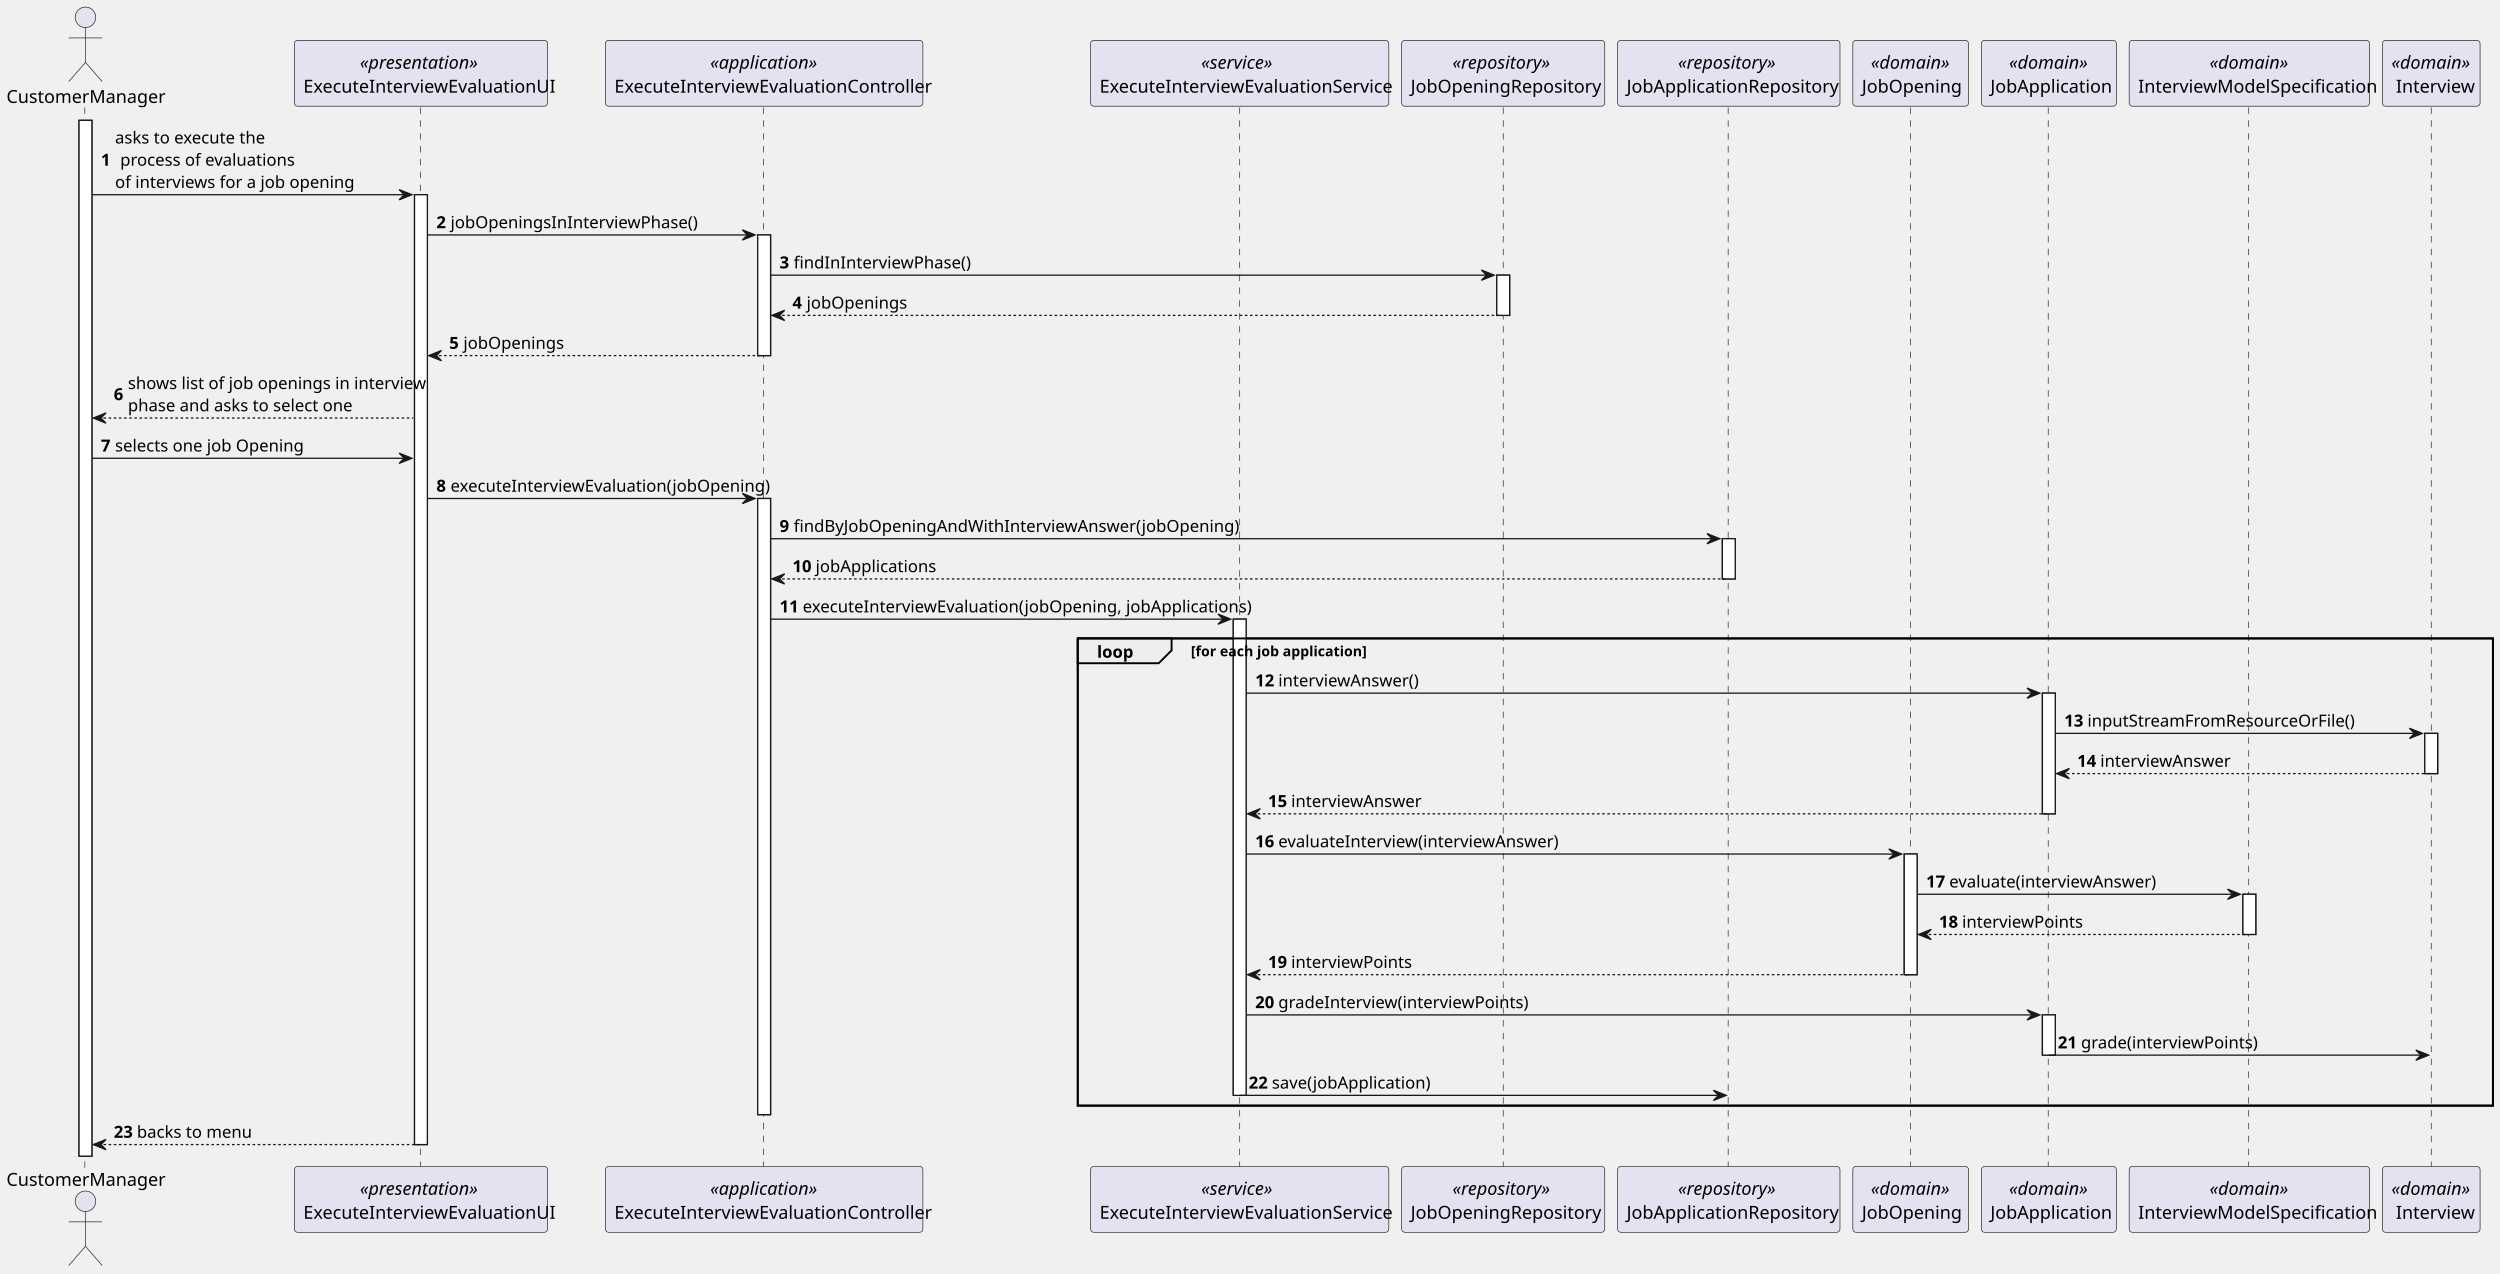
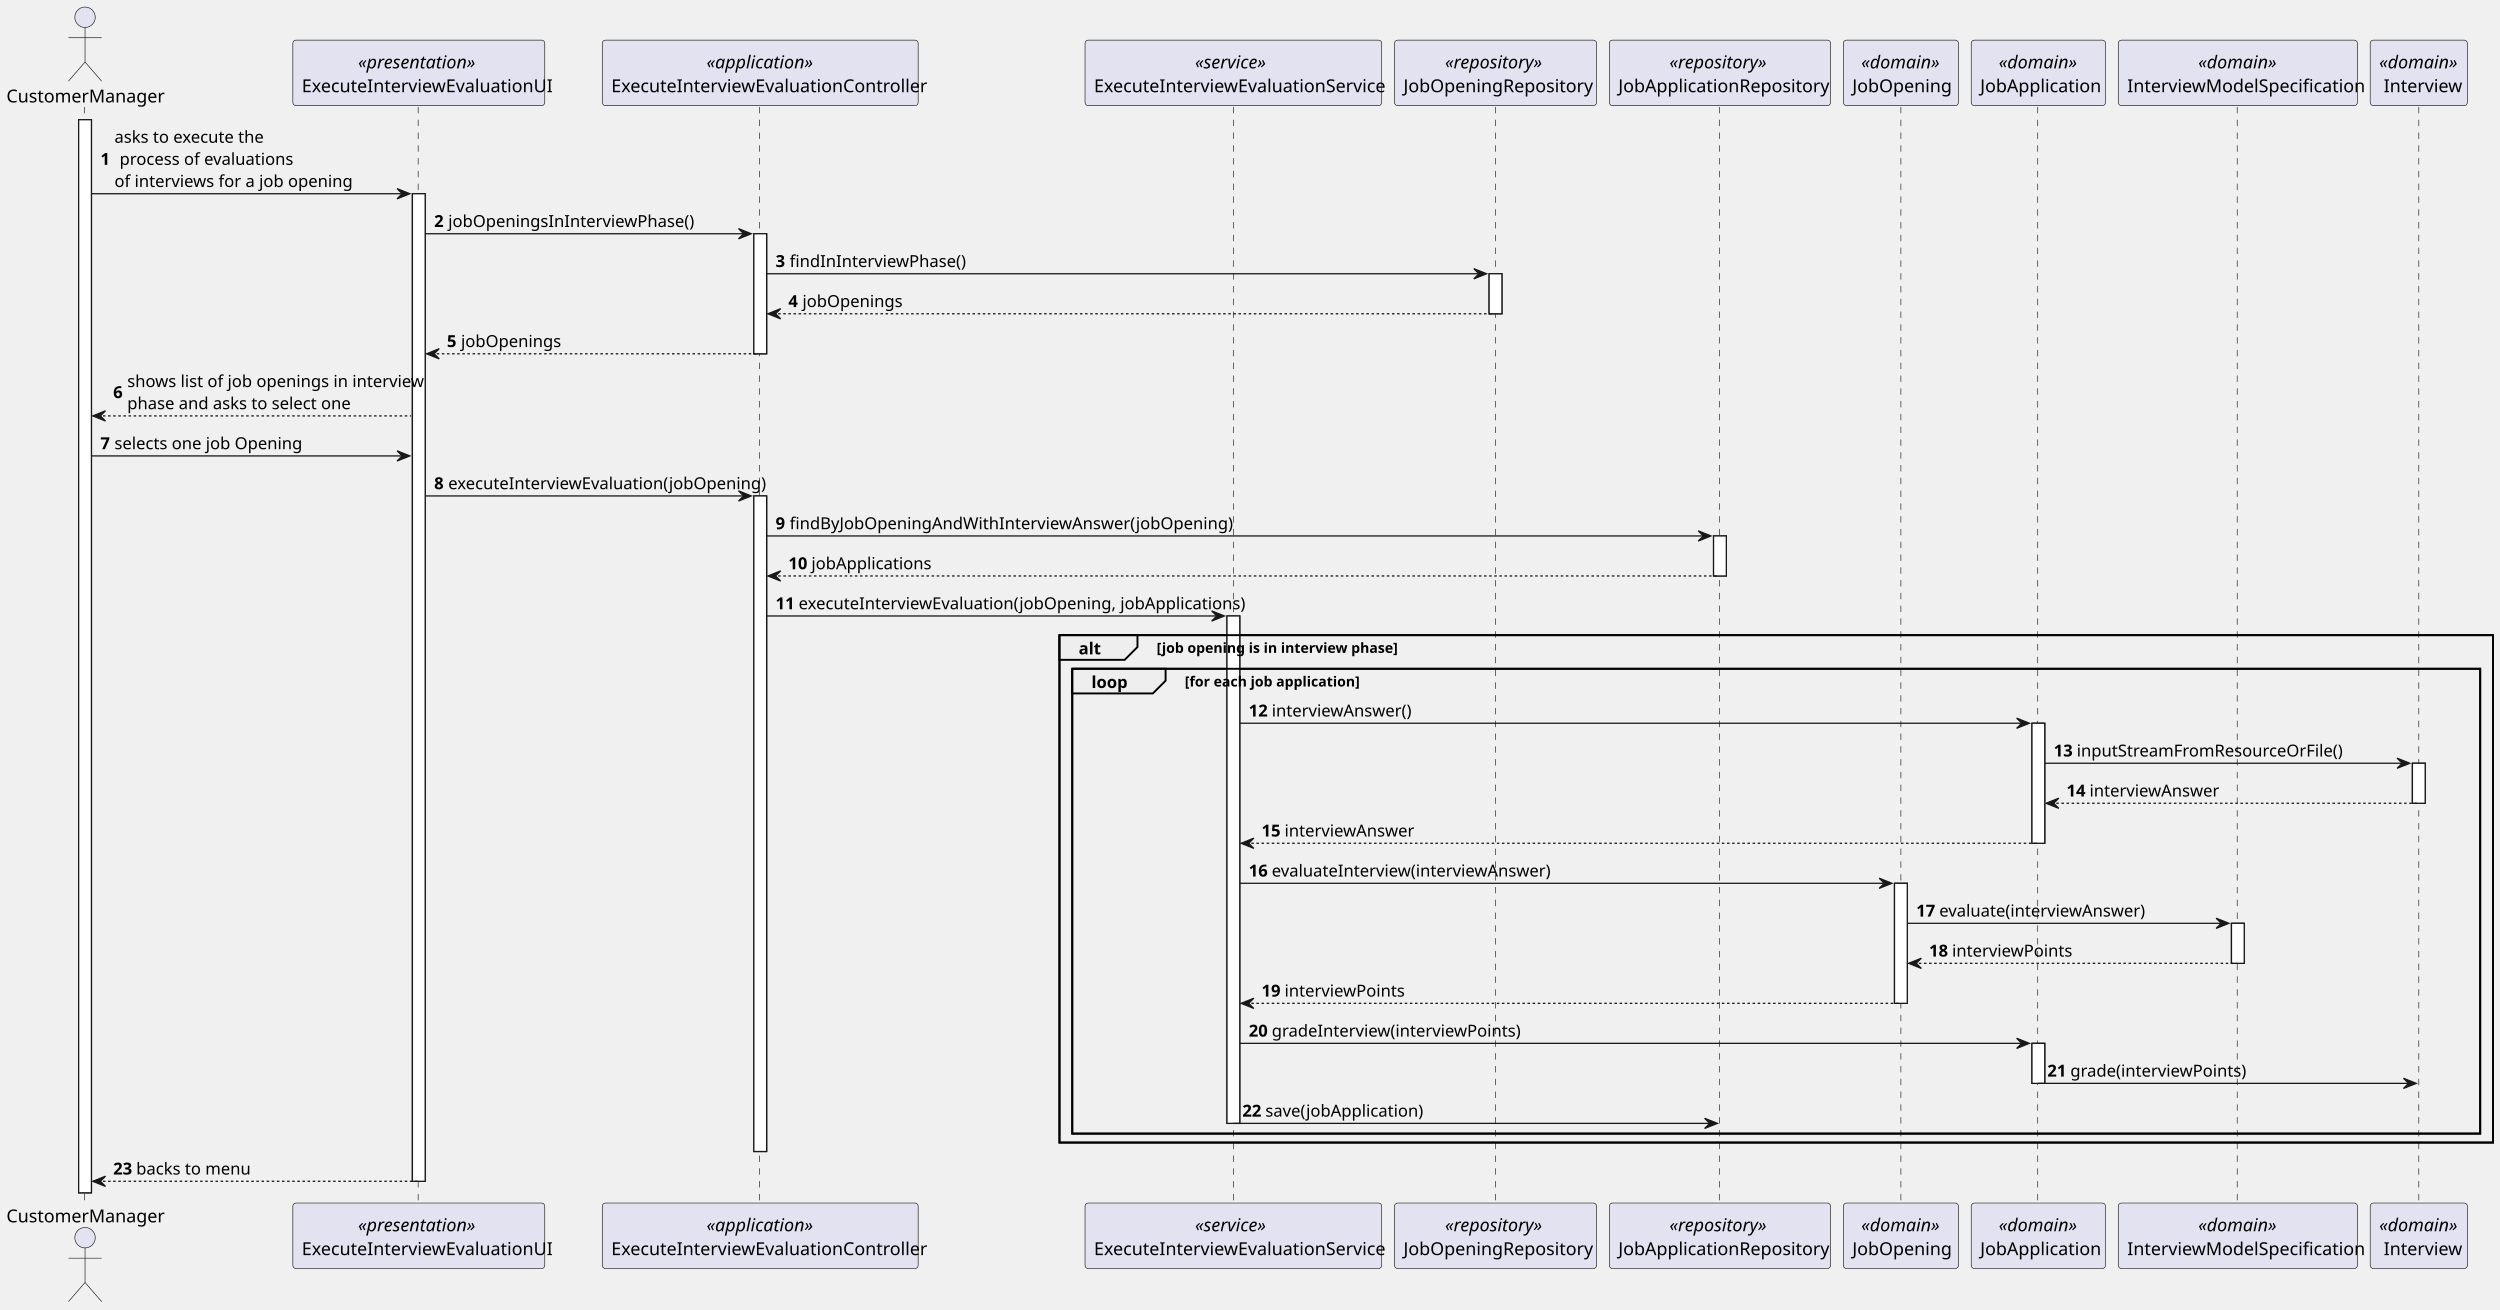
- <svg xmlns="http://www.w3.org/2000/svg" contentStyleType="text/css" height="991px" preserveAspectRatio="none" style="width:1945px;height:991px;background:#FFFFFF;" version="1.1" viewBox="0 0 1945 991" width="1945px" zoomAndPan="magnify">
+ <svg xmlns="http://www.w3.org/2000/svg" contentStyleType="text/css" height="1024px" preserveAspectRatio="none" style="width:1955px;height:1024px;background:#FFFFFF;" version="1.1" viewBox="0 0 1955 1024" width="1955px" zoomAndPan="magnify">
  <defs />
  <g>
-     <rect fill="#FFFFFF" height="805.857" style="stroke:#181818;stroke-width:1.0;" width="10" x="61.5" y="93.621" />
-     <rect fill="#FFFFFF" height="738.984" style="stroke:#181818;stroke-width:1.0;" width="10" x="322.5" y="151.494" />
+     <rect fill="#FFFFFF" height="839.148" style="stroke:#181818;stroke-width:1.0;" width="10" x="61.5" y="93.621" />
+     <rect fill="#FFFFFF" height="772.275" style="stroke:#181818;stroke-width:1.0;" width="10" x="322.5" y="151.494" />
    <rect fill="#FFFFFF" height="93.873" style="stroke:#181818;stroke-width:1.0;" width="10" x="589.5" y="182.785" />
-     <rect fill="#FFFFFF" height="479.365" style="stroke:#181818;stroke-width:1.0;" width="10" x="589.5" y="387.822" />
-     <rect fill="#FFFFFF" height="370.492" style="stroke:#181818;stroke-width:1.0;" width="10" x="959.5" y="481.695" />
+     <rect fill="#FFFFFF" height="512.656" style="stroke:#181818;stroke-width:1.0;" width="10" x="589.5" y="387.822" />
+     <rect fill="#FFFFFF" height="396.783" style="stroke:#181818;stroke-width:1.0;" width="10" x="959.5" y="481.695" />
    <rect fill="#FFFFFF" height="31.291" style="stroke:#181818;stroke-width:1.0;" width="10" x="1164.5" y="214.076" />
    <rect fill="#FFFFFF" height="31.291" style="stroke:#181818;stroke-width:1.0;" width="10" x="1340" y="419.113" />
-     <rect fill="#FFFFFF" height="93.873" style="stroke:#181818;stroke-width:1.0;" width="10" x="1481.5" y="664.441" />
-     <rect fill="#FFFFFF" height="93.873" style="stroke:#181818;stroke-width:1.0;" width="10" x="1589" y="539.277" />
-     <rect fill="#FFFFFF" height="31.291" style="stroke:#181818;stroke-width:1.0;" width="10" x="1589" y="789.606" />
-     <rect fill="#FFFFFF" height="31.291" style="stroke:#181818;stroke-width:1.0;" width="10" x="1745" y="695.732" />
-     <rect fill="#FFFFFF" height="31.291" style="stroke:#181818;stroke-width:1.0;" width="10" x="1886.5" y="570.568" />
-     <rect fill="none" height="363.492" style="stroke:#000000;stroke-width:1.5;" width="1101" x="838.5" y="496.695" />
-     <line style="stroke:#181818;stroke-width:0.5;stroke-dasharray:5.0,5.0;" x1="66" x2="66" y1="83.621" y2="908.479" />
-     <line style="stroke:#181818;stroke-width:0.5;stroke-dasharray:5.0,5.0;" x1="327" x2="327" y1="83.621" y2="908.479" />
-     <line style="stroke:#181818;stroke-width:0.5;stroke-dasharray:5.0,5.0;" x1="594" x2="594" y1="83.621" y2="908.479" />
-     <line style="stroke:#181818;stroke-width:0.5;stroke-dasharray:5.0,5.0;" x1="964.5" x2="964.5" y1="83.621" y2="908.479" />
-     <line style="stroke:#181818;stroke-width:0.5;stroke-dasharray:5.0,5.0;" x1="1169.5" x2="1169.5" y1="83.621" y2="908.479" />
-     <line style="stroke:#181818;stroke-width:0.5;stroke-dasharray:5.0,5.0;" x1="1344.5" x2="1344.5" y1="83.621" y2="908.479" />
-     <line style="stroke:#181818;stroke-width:0.5;stroke-dasharray:5.0,5.0;" x1="1486.5" x2="1486.5" y1="83.621" y2="908.479" />
-     <line style="stroke:#181818;stroke-width:0.5;stroke-dasharray:5.0,5.0;" x1="1593.5" x2="1593.5" y1="83.621" y2="908.479" />
-     <line style="stroke:#181818;stroke-width:0.5;stroke-dasharray:5.0,5.0;" x1="1749.5" x2="1749.5" y1="83.621" y2="908.479" />
-     <line style="stroke:#181818;stroke-width:0.5;stroke-dasharray:5.0,5.0;" x1="1891.5" x2="1891.5" y1="83.621" y2="908.479" />
+     <rect fill="#FFFFFF" height="93.873" style="stroke:#181818;stroke-width:1.0;" width="10" x="1481.5" y="690.732" />
+     <rect fill="#FFFFFF" height="93.873" style="stroke:#181818;stroke-width:1.0;" width="10" x="1589" y="565.568" />
+     <rect fill="#FFFFFF" height="31.291" style="stroke:#181818;stroke-width:1.0;" width="10" x="1589" y="815.896" />
+     <rect fill="#FFFFFF" height="31.291" style="stroke:#181818;stroke-width:1.0;" width="10" x="1745" y="722.023" />
+     <rect fill="#FFFFFF" height="31.291" style="stroke:#181818;stroke-width:1.0;" width="10" x="1886.5" y="596.859" />
+     <rect fill="none" height="396.783" style="stroke:#000000;stroke-width:1.5;" width="1121" x="828.5" y="496.695" />
+     <rect fill="none" height="363.492" style="stroke:#000000;stroke-width:1.5;" width="1101" x="838.5" y="522.986" />
+     <line style="stroke:#181818;stroke-width:0.5;stroke-dasharray:5.0,5.0;" x1="66" x2="66" y1="83.621" y2="941.769" />
+     <line style="stroke:#181818;stroke-width:0.5;stroke-dasharray:5.0,5.0;" x1="327" x2="327" y1="83.621" y2="941.769" />
+     <line style="stroke:#181818;stroke-width:0.5;stroke-dasharray:5.0,5.0;" x1="594" x2="594" y1="83.621" y2="941.769" />
+     <line style="stroke:#181818;stroke-width:0.5;stroke-dasharray:5.0,5.0;" x1="964.5" x2="964.5" y1="83.621" y2="941.769" />
+     <line style="stroke:#181818;stroke-width:0.5;stroke-dasharray:5.0,5.0;" x1="1169.5" x2="1169.5" y1="83.621" y2="941.769" />
+     <line style="stroke:#181818;stroke-width:0.5;stroke-dasharray:5.0,5.0;" x1="1344.5" x2="1344.5" y1="83.621" y2="941.769" />
+     <line style="stroke:#181818;stroke-width:0.5;stroke-dasharray:5.0,5.0;" x1="1486.5" x2="1486.5" y1="83.621" y2="941.769" />
+     <line style="stroke:#181818;stroke-width:0.5;stroke-dasharray:5.0,5.0;" x1="1593.5" x2="1593.5" y1="83.621" y2="941.769" />
+     <line style="stroke:#181818;stroke-width:0.5;stroke-dasharray:5.0,5.0;" x1="1749.5" x2="1749.5" y1="83.621" y2="941.769" />
+     <line style="stroke:#181818;stroke-width:0.5;stroke-dasharray:5.0,5.0;" x1="1891.5" x2="1891.5" y1="83.621" y2="941.769" />
    <text fill="#000000" font-family="sans-serif" font-size="14" lengthAdjust="spacing" textLength="117" x="5" y="80.107">CustomerManager</text>
    <ellipse cx="66.5" cy="13.5" fill="#E2E2F0" rx="8" ry="8" style="stroke:#181818;stroke-width:0.5;" />
    <path d="M66.5,21.5 L66.5,48.5 M53.5,29.5 L79.5,29.5 M66.5,48.5 L53.5,63.5 M66.5,48.5 L79.5,63.5 " fill="none" style="stroke:#181818;stroke-width:0.5;" />
-     <text fill="#000000" font-family="sans-serif" font-size="14" lengthAdjust="spacing" textLength="117" x="5" y="922.586">CustomerManager</text>
-     <ellipse cx="66.5" cy="934.6" fill="#E2E2F0" rx="8" ry="8" style="stroke:#181818;stroke-width:0.5;" />
-     <path d="M66.5,942.6 L66.5,969.6 M53.5,950.6 L79.5,950.6 M66.5,969.6 L53.5,984.6 M66.5,969.6 L79.5,984.6 " fill="none" style="stroke:#181818;stroke-width:0.5;" />
+     <text fill="#000000" font-family="sans-serif" font-size="14" lengthAdjust="spacing" textLength="117" x="5" y="955.877">CustomerManager</text>
+     <ellipse cx="66.5" cy="967.891" fill="#E2E2F0" rx="8" ry="8" style="stroke:#181818;stroke-width:0.5;" />
+     <path d="M66.5,975.891 L66.5,1002.891 M53.5,983.891 L79.5,983.891 M66.5,1002.891 L53.5,1017.891 M66.5,1002.891 L79.5,1017.891 " fill="none" style="stroke:#181818;stroke-width:0.5;" />
    <rect fill="#E2E2F0" height="51.242" rx="2.5" ry="2.5" style="stroke:#181818;stroke-width:0.5;" width="197" x="229" y="31.379" />
    <text fill="#000000" font-family="sans-serif" font-size="14" font-style="italic" lengthAdjust="spacing" textLength="95" x="280" y="53.486">«presentation»</text>
    <text fill="#000000" font-family="sans-serif" font-size="14" lengthAdjust="spacing" textLength="183" x="236" y="72.107">ExecuteInterviewEvaluationUI</text>
-     <rect fill="#E2E2F0" height="51.242" rx="2.5" ry="2.5" style="stroke:#181818;stroke-width:0.5;" width="197" x="229" y="907.479" />
-     <text fill="#000000" font-family="sans-serif" font-size="14" font-style="italic" lengthAdjust="spacing" textLength="95" x="280" y="929.586">«presentation»</text>
-     <text fill="#000000" font-family="sans-serif" font-size="14" lengthAdjust="spacing" textLength="183" x="236" y="948.207">ExecuteInterviewEvaluationUI</text>
+     <rect fill="#E2E2F0" height="51.242" rx="2.5" ry="2.5" style="stroke:#181818;stroke-width:0.5;" width="197" x="229" y="940.769" />
+     <text fill="#000000" font-family="sans-serif" font-size="14" font-style="italic" lengthAdjust="spacing" textLength="95" x="280" y="962.877">«presentation»</text>
+     <text fill="#000000" font-family="sans-serif" font-size="14" lengthAdjust="spacing" textLength="183" x="236" y="981.498">ExecuteInterviewEvaluationUI</text>
    <rect fill="#E2E2F0" height="51.242" rx="2.5" ry="2.5" style="stroke:#181818;stroke-width:0.5;" width="247" x="471" y="31.379" />
    <text fill="#000000" font-family="sans-serif" font-size="14" font-style="italic" lengthAdjust="spacing" textLength="84" x="552.5" y="53.486">«application»</text>
    <text fill="#000000" font-family="sans-serif" font-size="14" lengthAdjust="spacing" textLength="233" x="478" y="72.107">ExecuteInterviewEvaluationController</text>
-     <rect fill="#E2E2F0" height="51.242" rx="2.5" ry="2.5" style="stroke:#181818;stroke-width:0.5;" width="247" x="471" y="907.479" />
-     <text fill="#000000" font-family="sans-serif" font-size="14" font-style="italic" lengthAdjust="spacing" textLength="84" x="552.5" y="929.586">«application»</text>
-     <text fill="#000000" font-family="sans-serif" font-size="14" lengthAdjust="spacing" textLength="233" x="478" y="948.207">ExecuteInterviewEvaluationController</text>
+     <rect fill="#E2E2F0" height="51.242" rx="2.5" ry="2.5" style="stroke:#181818;stroke-width:0.5;" width="247" x="471" y="940.769" />
+     <text fill="#000000" font-family="sans-serif" font-size="14" font-style="italic" lengthAdjust="spacing" textLength="84" x="552.5" y="962.877">«application»</text>
+     <text fill="#000000" font-family="sans-serif" font-size="14" lengthAdjust="spacing" textLength="233" x="478" y="981.498">ExecuteInterviewEvaluationController</text>
    <rect fill="#E2E2F0" height="51.242" rx="2.5" ry="2.5" style="stroke:#181818;stroke-width:0.5;" width="232" x="848.5" y="31.379" />
    <text fill="#000000" font-family="sans-serif" font-size="14" font-style="italic" lengthAdjust="spacing" textLength="60" x="934.5" y="53.486">«service»</text>
    <text fill="#000000" font-family="sans-serif" font-size="14" lengthAdjust="spacing" textLength="218" x="855.5" y="72.107">ExecuteInterviewEvaluationService</text>
-     <rect fill="#E2E2F0" height="51.242" rx="2.5" ry="2.5" style="stroke:#181818;stroke-width:0.5;" width="232" x="848.5" y="907.479" />
-     <text fill="#000000" font-family="sans-serif" font-size="14" font-style="italic" lengthAdjust="spacing" textLength="60" x="934.5" y="929.586">«service»</text>
-     <text fill="#000000" font-family="sans-serif" font-size="14" lengthAdjust="spacing" textLength="218" x="855.5" y="948.207">ExecuteInterviewEvaluationService</text>
+     <rect fill="#E2E2F0" height="51.242" rx="2.5" ry="2.5" style="stroke:#181818;stroke-width:0.5;" width="232" x="848.5" y="940.769" />
+     <text fill="#000000" font-family="sans-serif" font-size="14" font-style="italic" lengthAdjust="spacing" textLength="60" x="934.5" y="962.877">«service»</text>
+     <text fill="#000000" font-family="sans-serif" font-size="14" lengthAdjust="spacing" textLength="218" x="855.5" y="981.498">ExecuteInterviewEvaluationService</text>
    <rect fill="#E2E2F0" height="51.242" rx="2.5" ry="2.5" style="stroke:#181818;stroke-width:0.5;" width="158" x="1090.5" y="31.379" />
    <text fill="#000000" font-family="sans-serif" font-size="14" font-style="italic" lengthAdjust="spacing" textLength="79" x="1130" y="53.486">«repository»</text>
    <text fill="#000000" font-family="sans-serif" font-size="14" lengthAdjust="spacing" textLength="144" x="1097.5" y="72.107">JobOpeningRepository</text>
-     <rect fill="#E2E2F0" height="51.242" rx="2.5" ry="2.5" style="stroke:#181818;stroke-width:0.5;" width="158" x="1090.5" y="907.479" />
-     <text fill="#000000" font-family="sans-serif" font-size="14" font-style="italic" lengthAdjust="spacing" textLength="79" x="1130" y="929.586">«repository»</text>
-     <text fill="#000000" font-family="sans-serif" font-size="14" lengthAdjust="spacing" textLength="144" x="1097.5" y="948.207">JobOpeningRepository</text>
+     <rect fill="#E2E2F0" height="51.242" rx="2.5" ry="2.5" style="stroke:#181818;stroke-width:0.5;" width="158" x="1090.5" y="940.769" />
+     <text fill="#000000" font-family="sans-serif" font-size="14" font-style="italic" lengthAdjust="spacing" textLength="79" x="1130" y="962.877">«repository»</text>
+     <text fill="#000000" font-family="sans-serif" font-size="14" lengthAdjust="spacing" textLength="144" x="1097.5" y="981.498">JobOpeningRepository</text>
    <rect fill="#E2E2F0" height="51.242" rx="2.5" ry="2.5" style="stroke:#181818;stroke-width:0.5;" width="173" x="1258.5" y="31.379" />
    <text fill="#000000" font-family="sans-serif" font-size="14" font-style="italic" lengthAdjust="spacing" textLength="79" x="1305.5" y="53.486">«repository»</text>
    <text fill="#000000" font-family="sans-serif" font-size="14" lengthAdjust="spacing" textLength="159" x="1265.5" y="72.107">JobApplicationRepository</text>
-     <rect fill="#E2E2F0" height="51.242" rx="2.5" ry="2.5" style="stroke:#181818;stroke-width:0.5;" width="173" x="1258.5" y="907.479" />
-     <text fill="#000000" font-family="sans-serif" font-size="14" font-style="italic" lengthAdjust="spacing" textLength="79" x="1305.5" y="929.586">«repository»</text>
-     <text fill="#000000" font-family="sans-serif" font-size="14" lengthAdjust="spacing" textLength="159" x="1265.5" y="948.207">JobApplicationRepository</text>
+     <rect fill="#E2E2F0" height="51.242" rx="2.5" ry="2.5" style="stroke:#181818;stroke-width:0.5;" width="173" x="1258.5" y="940.769" />
+     <text fill="#000000" font-family="sans-serif" font-size="14" font-style="italic" lengthAdjust="spacing" textLength="79" x="1305.5" y="962.877">«repository»</text>
+     <text fill="#000000" font-family="sans-serif" font-size="14" lengthAdjust="spacing" textLength="159" x="1265.5" y="981.498">JobApplicationRepository</text>
    <rect fill="#E2E2F0" height="51.242" rx="2.5" ry="2.5" style="stroke:#181818;stroke-width:0.5;" width="90" x="1441.5" y="31.379" />
    <text fill="#000000" font-family="sans-serif" font-size="14" font-style="italic" lengthAdjust="spacing" textLength="62" x="1455.5" y="53.486">«domain»</text>
    <text fill="#000000" font-family="sans-serif" font-size="14" lengthAdjust="spacing" textLength="76" x="1448.5" y="72.107">JobOpening</text>
-     <rect fill="#E2E2F0" height="51.242" rx="2.5" ry="2.5" style="stroke:#181818;stroke-width:0.5;" width="90" x="1441.5" y="907.479" />
-     <text fill="#000000" font-family="sans-serif" font-size="14" font-style="italic" lengthAdjust="spacing" textLength="62" x="1455.5" y="929.586">«domain»</text>
-     <text fill="#000000" font-family="sans-serif" font-size="14" lengthAdjust="spacing" textLength="76" x="1448.5" y="948.207">JobOpening</text>
+     <rect fill="#E2E2F0" height="51.242" rx="2.5" ry="2.5" style="stroke:#181818;stroke-width:0.5;" width="90" x="1441.5" y="940.769" />
+     <text fill="#000000" font-family="sans-serif" font-size="14" font-style="italic" lengthAdjust="spacing" textLength="62" x="1455.5" y="962.877">«domain»</text>
+     <text fill="#000000" font-family="sans-serif" font-size="14" lengthAdjust="spacing" textLength="76" x="1448.5" y="981.498">JobOpening</text>
    <rect fill="#E2E2F0" height="51.242" rx="2.5" ry="2.5" style="stroke:#181818;stroke-width:0.5;" width="105" x="1541.5" y="31.379" />
    <text fill="#000000" font-family="sans-serif" font-size="14" font-style="italic" lengthAdjust="spacing" textLength="62" x="1563" y="53.486">«domain»</text>
    <text fill="#000000" font-family="sans-serif" font-size="14" lengthAdjust="spacing" textLength="91" x="1548.5" y="72.107">JobApplication</text>
-     <rect fill="#E2E2F0" height="51.242" rx="2.5" ry="2.5" style="stroke:#181818;stroke-width:0.5;" width="105" x="1541.5" y="907.479" />
-     <text fill="#000000" font-family="sans-serif" font-size="14" font-style="italic" lengthAdjust="spacing" textLength="62" x="1563" y="929.586">«domain»</text>
-     <text fill="#000000" font-family="sans-serif" font-size="14" lengthAdjust="spacing" textLength="91" x="1548.5" y="948.207">JobApplication</text>
+     <rect fill="#E2E2F0" height="51.242" rx="2.5" ry="2.5" style="stroke:#181818;stroke-width:0.5;" width="105" x="1541.5" y="940.769" />
+     <text fill="#000000" font-family="sans-serif" font-size="14" font-style="italic" lengthAdjust="spacing" textLength="62" x="1563" y="962.877">«domain»</text>
+     <text fill="#000000" font-family="sans-serif" font-size="14" lengthAdjust="spacing" textLength="91" x="1548.5" y="981.498">JobApplication</text>
    <rect fill="#E2E2F0" height="51.242" rx="2.5" ry="2.5" style="stroke:#181818;stroke-width:0.5;" width="187" x="1656.5" y="31.379" />
    <text fill="#000000" font-family="sans-serif" font-size="14" font-style="italic" lengthAdjust="spacing" textLength="62" x="1719" y="53.486">«domain»</text>
    <text fill="#000000" font-family="sans-serif" font-size="14" lengthAdjust="spacing" textLength="173" x="1663.5" y="72.107">InterviewModelSpecification</text>
-     <rect fill="#E2E2F0" height="51.242" rx="2.5" ry="2.5" style="stroke:#181818;stroke-width:0.5;" width="187" x="1656.5" y="907.479" />
-     <text fill="#000000" font-family="sans-serif" font-size="14" font-style="italic" lengthAdjust="spacing" textLength="62" x="1719" y="929.586">«domain»</text>
-     <text fill="#000000" font-family="sans-serif" font-size="14" lengthAdjust="spacing" textLength="173" x="1663.5" y="948.207">InterviewModelSpecification</text>
+     <rect fill="#E2E2F0" height="51.242" rx="2.5" ry="2.5" style="stroke:#181818;stroke-width:0.5;" width="187" x="1656.5" y="940.769" />
+     <text fill="#000000" font-family="sans-serif" font-size="14" font-style="italic" lengthAdjust="spacing" textLength="62" x="1719" y="962.877">«domain»</text>
+     <text fill="#000000" font-family="sans-serif" font-size="14" lengthAdjust="spacing" textLength="173" x="1663.5" y="981.498">InterviewModelSpecification</text>
    <rect fill="#E2E2F0" height="51.242" rx="2.5" ry="2.5" style="stroke:#181818;stroke-width:0.5;" width="76" x="1853.5" y="31.379" />
    <text fill="#000000" font-family="sans-serif" font-size="14" font-style="italic" lengthAdjust="spacing" textLength="62" x="1860.5" y="53.486">«domain»</text>
    <text fill="#000000" font-family="sans-serif" font-size="14" lengthAdjust="spacing" textLength="55" x="1864" y="72.107">Interview</text>
-     <rect fill="#E2E2F0" height="51.242" rx="2.5" ry="2.5" style="stroke:#181818;stroke-width:0.5;" width="76" x="1853.5" y="907.479" />
-     <text fill="#000000" font-family="sans-serif" font-size="14" font-style="italic" lengthAdjust="spacing" textLength="62" x="1860.5" y="929.586">«domain»</text>
-     <text fill="#000000" font-family="sans-serif" font-size="14" lengthAdjust="spacing" textLength="55" x="1864" y="948.207">Interview</text>
-     <rect fill="#FFFFFF" height="805.857" style="stroke:#181818;stroke-width:1.0;" width="10" x="61.5" y="93.621" />
-     <rect fill="#FFFFFF" height="738.984" style="stroke:#181818;stroke-width:1.0;" width="10" x="322.5" y="151.494" />
+     <rect fill="#E2E2F0" height="51.242" rx="2.5" ry="2.5" style="stroke:#181818;stroke-width:0.5;" width="76" x="1853.5" y="940.769" />
+     <text fill="#000000" font-family="sans-serif" font-size="14" font-style="italic" lengthAdjust="spacing" textLength="62" x="1860.5" y="962.877">«domain»</text>
+     <text fill="#000000" font-family="sans-serif" font-size="14" lengthAdjust="spacing" textLength="55" x="1864" y="981.498">Interview</text>
+     <rect fill="#FFFFFF" height="839.148" style="stroke:#181818;stroke-width:1.0;" width="10" x="61.5" y="93.621" />
+     <rect fill="#FFFFFF" height="772.275" style="stroke:#181818;stroke-width:1.0;" width="10" x="322.5" y="151.494" />
    <rect fill="#FFFFFF" height="93.873" style="stroke:#181818;stroke-width:1.0;" width="10" x="589.5" y="182.785" />
-     <rect fill="#FFFFFF" height="479.365" style="stroke:#181818;stroke-width:1.0;" width="10" x="589.5" y="387.822" />
-     <rect fill="#FFFFFF" height="370.492" style="stroke:#181818;stroke-width:1.0;" width="10" x="959.5" y="481.695" />
+     <rect fill="#FFFFFF" height="512.656" style="stroke:#181818;stroke-width:1.0;" width="10" x="589.5" y="387.822" />
+     <rect fill="#FFFFFF" height="396.783" style="stroke:#181818;stroke-width:1.0;" width="10" x="959.5" y="481.695" />
    <rect fill="#FFFFFF" height="31.291" style="stroke:#181818;stroke-width:1.0;" width="10" x="1164.5" y="214.076" />
    <rect fill="#FFFFFF" height="31.291" style="stroke:#181818;stroke-width:1.0;" width="10" x="1340" y="419.113" />
-     <rect fill="#FFFFFF" height="93.873" style="stroke:#181818;stroke-width:1.0;" width="10" x="1481.5" y="664.441" />
-     <rect fill="#FFFFFF" height="93.873" style="stroke:#181818;stroke-width:1.0;" width="10" x="1589" y="539.277" />
-     <rect fill="#FFFFFF" height="31.291" style="stroke:#181818;stroke-width:1.0;" width="10" x="1589" y="789.606" />
-     <rect fill="#FFFFFF" height="31.291" style="stroke:#181818;stroke-width:1.0;" width="10" x="1745" y="695.732" />
-     <rect fill="#FFFFFF" height="31.291" style="stroke:#181818;stroke-width:1.0;" width="10" x="1886.5" y="570.568" />
+     <rect fill="#FFFFFF" height="93.873" style="stroke:#181818;stroke-width:1.0;" width="10" x="1481.5" y="690.732" />
+     <rect fill="#FFFFFF" height="93.873" style="stroke:#181818;stroke-width:1.0;" width="10" x="1589" y="565.568" />
+     <rect fill="#FFFFFF" height="31.291" style="stroke:#181818;stroke-width:1.0;" width="10" x="1589" y="815.896" />
+     <rect fill="#FFFFFF" height="31.291" style="stroke:#181818;stroke-width:1.0;" width="10" x="1745" y="722.023" />
+     <rect fill="#FFFFFF" height="31.291" style="stroke:#181818;stroke-width:1.0;" width="10" x="1886.5" y="596.859" />
    <polygon fill="#181818" points="310.5,147.494,320.5,151.494,310.5,155.494,314.5,151.494" style="stroke:#181818;stroke-width:1.0;" />
    <line style="stroke:#181818;stroke-width:1.0;" x1="71.5" x2="316.5" y1="151.494" y2="151.494" />
    <text fill="#000000" font-family="sans-serif" font-size="13" font-weight="bold" lengthAdjust="spacing" textLength="7" x="78.5" y="128.94">1</text>
    <text fill="#000000" font-family="sans-serif" font-size="13" lengthAdjust="spacing" textLength="115" x="89.5" y="111.649">asks to execute the</text>
    <text fill="#000000" font-family="sans-serif" font-size="13" lengthAdjust="spacing" textLength="128" x="93.5" y="128.94">process of evaluations</text>
    <text fill="#000000" font-family="sans-serif" font-size="13" lengthAdjust="spacing" textLength="169" x="89.5" y="146.231">of interviews for a job opening</text>
    <polygon fill="#181818" points="577.5,178.785,587.5,182.785,577.5,186.785,581.5,182.785" style="stroke:#181818;stroke-width:1.0;" />
    <line style="stroke:#181818;stroke-width:1.0;" x1="332.5" x2="583.5" y1="182.785" y2="182.785" />
    <text fill="#000000" font-family="sans-serif" font-size="13" font-weight="bold" lengthAdjust="spacing" textLength="7" x="339.5" y="177.523">2</text>
    <text fill="#000000" font-family="sans-serif" font-size="13" lengthAdjust="spacing" textLength="176" x="350.5" y="177.523">jobOpeningsInInterviewPhase()</text>
    <polygon fill="#181818" points="1152.5,210.076,1162.5,214.076,1152.5,218.076,1156.5,214.076" style="stroke:#181818;stroke-width:1.0;" />
    <line style="stroke:#181818;stroke-width:1.0;" x1="599.5" x2="1158.5" y1="214.076" y2="214.076" />
    <text fill="#000000" font-family="sans-serif" font-size="13" font-weight="bold" lengthAdjust="spacing" textLength="7" x="606.5" y="208.814">3</text>
    <text fill="#000000" font-family="sans-serif" font-size="13" lengthAdjust="spacing" textLength="124" x="617.5" y="208.814">findInInterviewPhase()</text>
    <polygon fill="#181818" points="610.5,241.367,600.5,245.367,610.5,249.367,606.5,245.367" style="stroke:#181818;stroke-width:1.0;" />
    <line style="stroke:#181818;stroke-width:1.0;stroke-dasharray:2.0,2.0;" x1="604.5" x2="1168.5" y1="245.367" y2="245.367" />
    <text fill="#000000" font-family="sans-serif" font-size="13" font-weight="bold" lengthAdjust="spacing" textLength="7" x="616.5" y="240.105">4</text>
    <text fill="#000000" font-family="sans-serif" font-size="13" lengthAdjust="spacing" textLength="72" x="627.5" y="240.105">jobOpenings</text>
    <polygon fill="#181818" points="343.5,272.658,333.5,276.658,343.5,280.658,339.5,276.658" style="stroke:#181818;stroke-width:1.0;" />
    <line style="stroke:#181818;stroke-width:1.0;stroke-dasharray:2.0,2.0;" x1="337.5" x2="593.5" y1="276.658" y2="276.658" />
    <text fill="#000000" font-family="sans-serif" font-size="13" font-weight="bold" lengthAdjust="spacing" textLength="7" x="349.5" y="271.396">5</text>
    <text fill="#000000" font-family="sans-serif" font-size="13" lengthAdjust="spacing" textLength="72" x="360.5" y="271.396">jobOpenings</text>
    <polygon fill="#181818" points="82.5,321.24,72.5,325.24,82.5,329.24,78.5,325.24" style="stroke:#181818;stroke-width:1.0;" />
    <line style="stroke:#181818;stroke-width:1.0;stroke-dasharray:2.0,2.0;" x1="76.5" x2="321.5" y1="325.24" y2="325.24" />
    <text fill="#000000" font-family="sans-serif" font-size="13" font-weight="bold" lengthAdjust="spacing" textLength="7" x="88.5" y="311.332">6</text>
    <text fill="#000000" font-family="sans-serif" font-size="13" lengthAdjust="spacing" textLength="216" x="99.5" y="302.687">shows list of job openings in interview</text>
    <text fill="#000000" font-family="sans-serif" font-size="13" lengthAdjust="spacing" textLength="171" x="99.5" y="319.978">phase and asks to select one</text>
    <polygon fill="#181818" points="310.5,352.531,320.5,356.531,310.5,360.531,314.5,356.531" style="stroke:#181818;stroke-width:1.0;" />
    <line style="stroke:#181818;stroke-width:1.0;" x1="71.5" x2="316.5" y1="356.531" y2="356.531" />
    <text fill="#000000" font-family="sans-serif" font-size="13" font-weight="bold" lengthAdjust="spacing" textLength="7" x="78.5" y="351.269">7</text>
    <text fill="#000000" font-family="sans-serif" font-size="13" lengthAdjust="spacing" textLength="140" x="89.5" y="351.269">selects one job Opening</text>
    <polygon fill="#181818" points="577.5,383.822,587.5,387.822,577.5,391.822,581.5,387.822" style="stroke:#181818;stroke-width:1.0;" />
    <line style="stroke:#181818;stroke-width:1.0;" x1="332.5" x2="583.5" y1="387.822" y2="387.822" />
    <text fill="#000000" font-family="sans-serif" font-size="13" font-weight="bold" lengthAdjust="spacing" textLength="7" x="339.5" y="382.56">8</text>
    <text fill="#000000" font-family="sans-serif" font-size="13" lengthAdjust="spacing" textLength="227" x="350.5" y="382.56">executeInterviewEvaluation(jobOpening)</text>
    <polygon fill="#181818" points="1328,415.113,1338,419.113,1328,423.113,1332,419.113" style="stroke:#181818;stroke-width:1.0;" />
    <line style="stroke:#181818;stroke-width:1.0;" x1="599.5" x2="1334" y1="419.113" y2="419.113" />
    <text fill="#000000" font-family="sans-serif" font-size="13" font-weight="bold" lengthAdjust="spacing" textLength="7" x="606.5" y="413.851">9</text>
    <text fill="#000000" font-family="sans-serif" font-size="13" lengthAdjust="spacing" textLength="319" x="617.5" y="413.851">findByJobOpeningAndWithInterviewAnswer(jobOpening)</text>
    <polygon fill="#181818" points="610.5,446.404,600.5,450.404,610.5,454.404,606.5,450.404" style="stroke:#181818;stroke-width:1.0;" />
    <line style="stroke:#181818;stroke-width:1.0;stroke-dasharray:2.0,2.0;" x1="604.5" x2="1344" y1="450.404" y2="450.404" />
    <text fill="#000000" font-family="sans-serif" font-size="13" font-weight="bold" lengthAdjust="spacing" textLength="14" x="616.5" y="445.142">10</text>
    <text fill="#000000" font-family="sans-serif" font-size="13" lengthAdjust="spacing" textLength="88" x="634.5" y="445.142">jobApplications</text>
    <polygon fill="#181818" points="947.5,477.695,957.5,481.695,947.5,485.695,951.5,481.695" style="stroke:#181818;stroke-width:1.0;" />
    <line style="stroke:#181818;stroke-width:1.0;" x1="599.5" x2="953.5" y1="481.695" y2="481.695" />
    <text fill="#000000" font-family="sans-serif" font-size="13" font-weight="bold" lengthAdjust="spacing" textLength="14" x="606.5" y="476.433">11</text>
    <text fill="#000000" font-family="sans-serif" font-size="13" lengthAdjust="spacing" textLength="323" x="624.5" y="476.433">executeInterviewEvaluation(jobOpening, jobApplications)</text>
-     <path d="M838.5,496.695 L911.5,496.695 L911.5,505.986 L901.5,515.986 L838.5,515.986 L838.5,496.695 " fill="#EEEEEE" style="stroke:#000000;stroke-width:1.5;" />
-     <rect fill="none" height="363.492" style="stroke:#000000;stroke-width:1.5;" width="1101" x="838.5" y="496.695" />
-     <text fill="#000000" font-family="sans-serif" font-size="13" font-weight="bold" lengthAdjust="spacing" textLength="28" x="853.5" y="511.724">loop</text>
-     <text fill="#000000" font-family="sans-serif" font-size="11" font-weight="bold" lengthAdjust="spacing" textLength="135" x="926.5" y="510.565">[for each job application]</text>
-     <polygon fill="#181818" points="1577,535.277,1587,539.277,1577,543.277,1581,539.277" style="stroke:#181818;stroke-width:1.0;" />
-     <line style="stroke:#181818;stroke-width:1.0;" x1="969.5" x2="1583" y1="539.277" y2="539.277" />
-     <text fill="#000000" font-family="sans-serif" font-size="13" font-weight="bold" lengthAdjust="spacing" textLength="14" x="976.5" y="534.015">12</text>
-     <text fill="#000000" font-family="sans-serif" font-size="13" lengthAdjust="spacing" textLength="100" x="994.5" y="534.015">interviewAnswer()</text>
-     <polygon fill="#181818" points="1874.5,566.568,1884.5,570.568,1874.5,574.568,1878.5,570.568" style="stroke:#181818;stroke-width:1.0;" />
-     <line style="stroke:#181818;stroke-width:1.0;" x1="1599" x2="1880.5" y1="570.568" y2="570.568" />
-     <text fill="#000000" font-family="sans-serif" font-size="13" font-weight="bold" lengthAdjust="spacing" textLength="14" x="1606" y="565.306">13</text>
-     <text fill="#000000" font-family="sans-serif" font-size="13" lengthAdjust="spacing" textLength="198" x="1624" y="565.306">inputStreamFromResourceOrFile()</text>
-     <polygon fill="#181818" points="1610,597.859,1600,601.859,1610,605.859,1606,601.859" style="stroke:#181818;stroke-width:1.0;" />
-     <line style="stroke:#181818;stroke-width:1.0;stroke-dasharray:2.0,2.0;" x1="1604" x2="1890.5" y1="601.859" y2="601.859" />
-     <text fill="#000000" font-family="sans-serif" font-size="13" font-weight="bold" lengthAdjust="spacing" textLength="14" x="1616" y="596.597">14</text>
-     <text fill="#000000" font-family="sans-serif" font-size="13" lengthAdjust="spacing" textLength="92" x="1634" y="596.597">interviewAnswer</text>
-     <polygon fill="#181818" points="980.5,629.15,970.5,633.15,980.5,637.15,976.5,633.15" style="stroke:#181818;stroke-width:1.0;" />
-     <line style="stroke:#181818;stroke-width:1.0;stroke-dasharray:2.0,2.0;" x1="974.5" x2="1593" y1="633.15" y2="633.15" />
-     <text fill="#000000" font-family="sans-serif" font-size="13" font-weight="bold" lengthAdjust="spacing" textLength="14" x="986.5" y="627.888">15</text>
-     <text fill="#000000" font-family="sans-serif" font-size="13" lengthAdjust="spacing" textLength="92" x="1004.5" y="627.888">interviewAnswer</text>
-     <polygon fill="#181818" points="1469.5,660.441,1479.5,664.441,1469.5,668.441,1473.5,664.441" style="stroke:#181818;stroke-width:1.0;" />
-     <line style="stroke:#181818;stroke-width:1.0;" x1="969.5" x2="1475.5" y1="664.441" y2="664.441" />
-     <text fill="#000000" font-family="sans-serif" font-size="13" font-weight="bold" lengthAdjust="spacing" textLength="14" x="976.5" y="659.179">16</text>
-     <text fill="#000000" font-family="sans-serif" font-size="13" lengthAdjust="spacing" textLength="196" x="994.5" y="659.179">evaluateInterview(interviewAnswer)</text>
-     <polygon fill="#181818" points="1733,691.732,1743,695.732,1733,699.732,1737,695.732" style="stroke:#181818;stroke-width:1.0;" />
-     <line style="stroke:#181818;stroke-width:1.0;" x1="1491.5" x2="1739" y1="695.732" y2="695.732" />
-     <text fill="#000000" font-family="sans-serif" font-size="13" font-weight="bold" lengthAdjust="spacing" textLength="14" x="1498.5" y="690.47">17</text>
-     <text fill="#000000" font-family="sans-serif" font-size="13" lengthAdjust="spacing" textLength="147" x="1516.5" y="690.47">evaluate(interviewAnswer)</text>
-     <polygon fill="#181818" points="1502.5,723.023,1492.5,727.023,1502.5,731.023,1498.5,727.023" style="stroke:#181818;stroke-width:1.0;" />
-     <line style="stroke:#181818;stroke-width:1.0;stroke-dasharray:2.0,2.0;" x1="1496.5" x2="1749" y1="727.023" y2="727.023" />
-     <text fill="#000000" font-family="sans-serif" font-size="13" font-weight="bold" lengthAdjust="spacing" textLength="14" x="1508.5" y="721.761">18</text>
-     <text fill="#000000" font-family="sans-serif" font-size="13" lengthAdjust="spacing" textLength="86" x="1526.5" y="721.761">interviewPoints</text>
-     <polygon fill="#181818" points="980.5,754.314,970.5,758.314,980.5,762.314,976.5,758.314" style="stroke:#181818;stroke-width:1.0;" />
-     <line style="stroke:#181818;stroke-width:1.0;stroke-dasharray:2.0,2.0;" x1="974.5" x2="1485.5" y1="758.314" y2="758.314" />
-     <text fill="#000000" font-family="sans-serif" font-size="13" font-weight="bold" lengthAdjust="spacing" textLength="14" x="986.5" y="753.052">19</text>
-     <text fill="#000000" font-family="sans-serif" font-size="13" lengthAdjust="spacing" textLength="86" x="1004.5" y="753.052">interviewPoints</text>
-     <polygon fill="#181818" points="1577,785.606,1587,789.606,1577,793.606,1581,789.606" style="stroke:#181818;stroke-width:1.0;" />
-     <line style="stroke:#181818;stroke-width:1.0;" x1="969.5" x2="1583" y1="789.606" y2="789.606" />
-     <text fill="#000000" font-family="sans-serif" font-size="13" font-weight="bold" lengthAdjust="spacing" textLength="14" x="976.5" y="784.343">20</text>
-     <text fill="#000000" font-family="sans-serif" font-size="13" lengthAdjust="spacing" textLength="175" x="994.5" y="784.343">gradeInterview(interviewPoints)</text>
-     <polygon fill="#181818" points="1879.5,816.896,1889.5,820.896,1879.5,824.896,1883.5,820.896" style="stroke:#181818;stroke-width:1.0;" />
-     <line style="stroke:#181818;stroke-width:1.0;" x1="1594" x2="1885.5" y1="820.896" y2="820.896" />
-     <text fill="#000000" font-family="sans-serif" font-size="13" font-weight="bold" lengthAdjust="spacing" textLength="14" x="1601" y="815.634">21</text>
-     <text fill="#000000" font-family="sans-serif" font-size="13" lengthAdjust="spacing" textLength="126" x="1619" y="815.634">grade(interviewPoints)</text>
-     <polygon fill="#181818" points="1333,848.188,1343,852.188,1333,856.188,1337,852.188" style="stroke:#181818;stroke-width:1.0;" />
-     <line style="stroke:#181818;stroke-width:1.0;" x1="964.5" x2="1339" y1="852.188" y2="852.188" />
-     <text fill="#000000" font-family="sans-serif" font-size="13" font-weight="bold" lengthAdjust="spacing" textLength="14" x="971.5" y="846.925">22</text>
-     <text fill="#000000" font-family="sans-serif" font-size="13" lengthAdjust="spacing" textLength="115" x="989.5" y="846.925">save(jobApplication)</text>
-     <polygon fill="#181818" points="82.5,886.479,72.5,890.479,82.5,894.479,78.5,890.479" style="stroke:#181818;stroke-width:1.0;" />
-     <line style="stroke:#181818;stroke-width:1.0;stroke-dasharray:2.0,2.0;" x1="76.5" x2="326.5" y1="890.479" y2="890.479" />
-     <text fill="#000000" font-family="sans-serif" font-size="13" font-weight="bold" lengthAdjust="spacing" textLength="14" x="88.5" y="885.216">23</text>
-     <text fill="#000000" font-family="sans-serif" font-size="13" lengthAdjust="spacing" textLength="86" x="106.5" y="885.216">backs to menu</text>
+     <path d="M828.5,496.695 L889.5,496.695 L889.5,505.986 L879.5,515.986 L828.5,515.986 L828.5,496.695 " fill="#EEEEEE" style="stroke:#000000;stroke-width:1.5;" />
+     <rect fill="none" height="396.783" style="stroke:#000000;stroke-width:1.5;" width="1121" x="828.5" y="496.695" />
+     <text fill="#000000" font-family="sans-serif" font-size="13" font-weight="bold" lengthAdjust="spacing" textLength="16" x="843.5" y="511.724">alt</text>
+     <text fill="#000000" font-family="sans-serif" font-size="11" font-weight="bold" lengthAdjust="spacing" textLength="191" x="904.5" y="510.565">[job opening is in interview phase]</text>
+     <path d="M838.5,522.986 L911.5,522.986 L911.5,532.277 L901.5,542.277 L838.5,542.277 L838.5,522.986 " fill="#EEEEEE" style="stroke:#000000;stroke-width:1.5;" />
+     <rect fill="none" height="363.492" style="stroke:#000000;stroke-width:1.5;" width="1101" x="838.5" y="522.986" />
+     <text fill="#000000" font-family="sans-serif" font-size="13" font-weight="bold" lengthAdjust="spacing" textLength="28" x="853.5" y="538.015">loop</text>
+     <text fill="#000000" font-family="sans-serif" font-size="11" font-weight="bold" lengthAdjust="spacing" textLength="135" x="926.5" y="536.856">[for each job application]</text>
+     <polygon fill="#181818" points="1577,561.568,1587,565.568,1577,569.568,1581,565.568" style="stroke:#181818;stroke-width:1.0;" />
+     <line style="stroke:#181818;stroke-width:1.0;" x1="969.5" x2="1583" y1="565.568" y2="565.568" />
+     <text fill="#000000" font-family="sans-serif" font-size="13" font-weight="bold" lengthAdjust="spacing" textLength="14" x="976.5" y="560.306">12</text>
+     <text fill="#000000" font-family="sans-serif" font-size="13" lengthAdjust="spacing" textLength="100" x="994.5" y="560.306">interviewAnswer()</text>
+     <polygon fill="#181818" points="1874.5,592.859,1884.5,596.859,1874.5,600.859,1878.5,596.859" style="stroke:#181818;stroke-width:1.0;" />
+     <line style="stroke:#181818;stroke-width:1.0;" x1="1599" x2="1880.5" y1="596.859" y2="596.859" />
+     <text fill="#000000" font-family="sans-serif" font-size="13" font-weight="bold" lengthAdjust="spacing" textLength="14" x="1606" y="591.597">13</text>
+     <text fill="#000000" font-family="sans-serif" font-size="13" lengthAdjust="spacing" textLength="198" x="1624" y="591.597">inputStreamFromResourceOrFile()</text>
+     <polygon fill="#181818" points="1610,624.15,1600,628.15,1610,632.15,1606,628.15" style="stroke:#181818;stroke-width:1.0;" />
+     <line style="stroke:#181818;stroke-width:1.0;stroke-dasharray:2.0,2.0;" x1="1604" x2="1890.5" y1="628.15" y2="628.15" />
+     <text fill="#000000" font-family="sans-serif" font-size="13" font-weight="bold" lengthAdjust="spacing" textLength="14" x="1616" y="622.888">14</text>
+     <text fill="#000000" font-family="sans-serif" font-size="13" lengthAdjust="spacing" textLength="92" x="1634" y="622.888">interviewAnswer</text>
+     <polygon fill="#181818" points="980.5,655.441,970.5,659.441,980.5,663.441,976.5,659.441" style="stroke:#181818;stroke-width:1.0;" />
+     <line style="stroke:#181818;stroke-width:1.0;stroke-dasharray:2.0,2.0;" x1="974.5" x2="1593" y1="659.441" y2="659.441" />
+     <text fill="#000000" font-family="sans-serif" font-size="13" font-weight="bold" lengthAdjust="spacing" textLength="14" x="986.5" y="654.179">15</text>
+     <text fill="#000000" font-family="sans-serif" font-size="13" lengthAdjust="spacing" textLength="92" x="1004.5" y="654.179">interviewAnswer</text>
+     <polygon fill="#181818" points="1469.5,686.732,1479.5,690.732,1469.5,694.732,1473.5,690.732" style="stroke:#181818;stroke-width:1.0;" />
+     <line style="stroke:#181818;stroke-width:1.0;" x1="969.5" x2="1475.5" y1="690.732" y2="690.732" />
+     <text fill="#000000" font-family="sans-serif" font-size="13" font-weight="bold" lengthAdjust="spacing" textLength="14" x="976.5" y="685.47">16</text>
+     <text fill="#000000" font-family="sans-serif" font-size="13" lengthAdjust="spacing" textLength="196" x="994.5" y="685.47">evaluateInterview(interviewAnswer)</text>
+     <polygon fill="#181818" points="1733,718.023,1743,722.023,1733,726.023,1737,722.023" style="stroke:#181818;stroke-width:1.0;" />
+     <line style="stroke:#181818;stroke-width:1.0;" x1="1491.5" x2="1739" y1="722.023" y2="722.023" />
+     <text fill="#000000" font-family="sans-serif" font-size="13" font-weight="bold" lengthAdjust="spacing" textLength="14" x="1498.5" y="716.761">17</text>
+     <text fill="#000000" font-family="sans-serif" font-size="13" lengthAdjust="spacing" textLength="147" x="1516.5" y="716.761">evaluate(interviewAnswer)</text>
+     <polygon fill="#181818" points="1502.5,749.314,1492.5,753.314,1502.5,757.314,1498.5,753.314" style="stroke:#181818;stroke-width:1.0;" />
+     <line style="stroke:#181818;stroke-width:1.0;stroke-dasharray:2.0,2.0;" x1="1496.5" x2="1749" y1="753.314" y2="753.314" />
+     <text fill="#000000" font-family="sans-serif" font-size="13" font-weight="bold" lengthAdjust="spacing" textLength="14" x="1508.5" y="748.052">18</text>
+     <text fill="#000000" font-family="sans-serif" font-size="13" lengthAdjust="spacing" textLength="86" x="1526.5" y="748.052">interviewPoints</text>
+     <polygon fill="#181818" points="980.5,780.606,970.5,784.606,980.5,788.606,976.5,784.606" style="stroke:#181818;stroke-width:1.0;" />
+     <line style="stroke:#181818;stroke-width:1.0;stroke-dasharray:2.0,2.0;" x1="974.5" x2="1485.5" y1="784.606" y2="784.606" />
+     <text fill="#000000" font-family="sans-serif" font-size="13" font-weight="bold" lengthAdjust="spacing" textLength="14" x="986.5" y="779.343">19</text>
+     <text fill="#000000" font-family="sans-serif" font-size="13" lengthAdjust="spacing" textLength="86" x="1004.5" y="779.343">interviewPoints</text>
+     <polygon fill="#181818" points="1577,811.896,1587,815.896,1577,819.896,1581,815.896" style="stroke:#181818;stroke-width:1.0;" />
+     <line style="stroke:#181818;stroke-width:1.0;" x1="969.5" x2="1583" y1="815.896" y2="815.896" />
+     <text fill="#000000" font-family="sans-serif" font-size="13" font-weight="bold" lengthAdjust="spacing" textLength="14" x="976.5" y="810.634">20</text>
+     <text fill="#000000" font-family="sans-serif" font-size="13" lengthAdjust="spacing" textLength="175" x="994.5" y="810.634">gradeInterview(interviewPoints)</text>
+     <polygon fill="#181818" points="1879.5,843.188,1889.5,847.188,1879.5,851.188,1883.5,847.188" style="stroke:#181818;stroke-width:1.0;" />
+     <line style="stroke:#181818;stroke-width:1.0;" x1="1594" x2="1885.5" y1="847.188" y2="847.188" />
+     <text fill="#000000" font-family="sans-serif" font-size="13" font-weight="bold" lengthAdjust="spacing" textLength="14" x="1601" y="841.925">21</text>
+     <text fill="#000000" font-family="sans-serif" font-size="13" lengthAdjust="spacing" textLength="126" x="1619" y="841.925">grade(interviewPoints)</text>
+     <polygon fill="#181818" points="1333,874.479,1343,878.479,1333,882.479,1337,878.479" style="stroke:#181818;stroke-width:1.0;" />
+     <line style="stroke:#181818;stroke-width:1.0;" x1="964.5" x2="1339" y1="878.479" y2="878.479" />
+     <text fill="#000000" font-family="sans-serif" font-size="13" font-weight="bold" lengthAdjust="spacing" textLength="14" x="971.5" y="873.216">22</text>
+     <text fill="#000000" font-family="sans-serif" font-size="13" lengthAdjust="spacing" textLength="115" x="989.5" y="873.216">save(jobApplication)</text>
+     <polygon fill="#181818" points="82.5,919.769,72.5,923.769,82.5,927.769,78.5,923.769" style="stroke:#181818;stroke-width:1.0;" />
+     <line style="stroke:#181818;stroke-width:1.0;stroke-dasharray:2.0,2.0;" x1="76.5" x2="326.5" y1="923.769" y2="923.769" />
+     <text fill="#000000" font-family="sans-serif" font-size="13" font-weight="bold" lengthAdjust="spacing" textLength="14" x="88.5" y="918.507">23</text>
+     <text fill="#000000" font-family="sans-serif" font-size="13" lengthAdjust="spacing" textLength="86" x="106.5" y="918.507">backs to menu</text>
  </g>
</svg>
